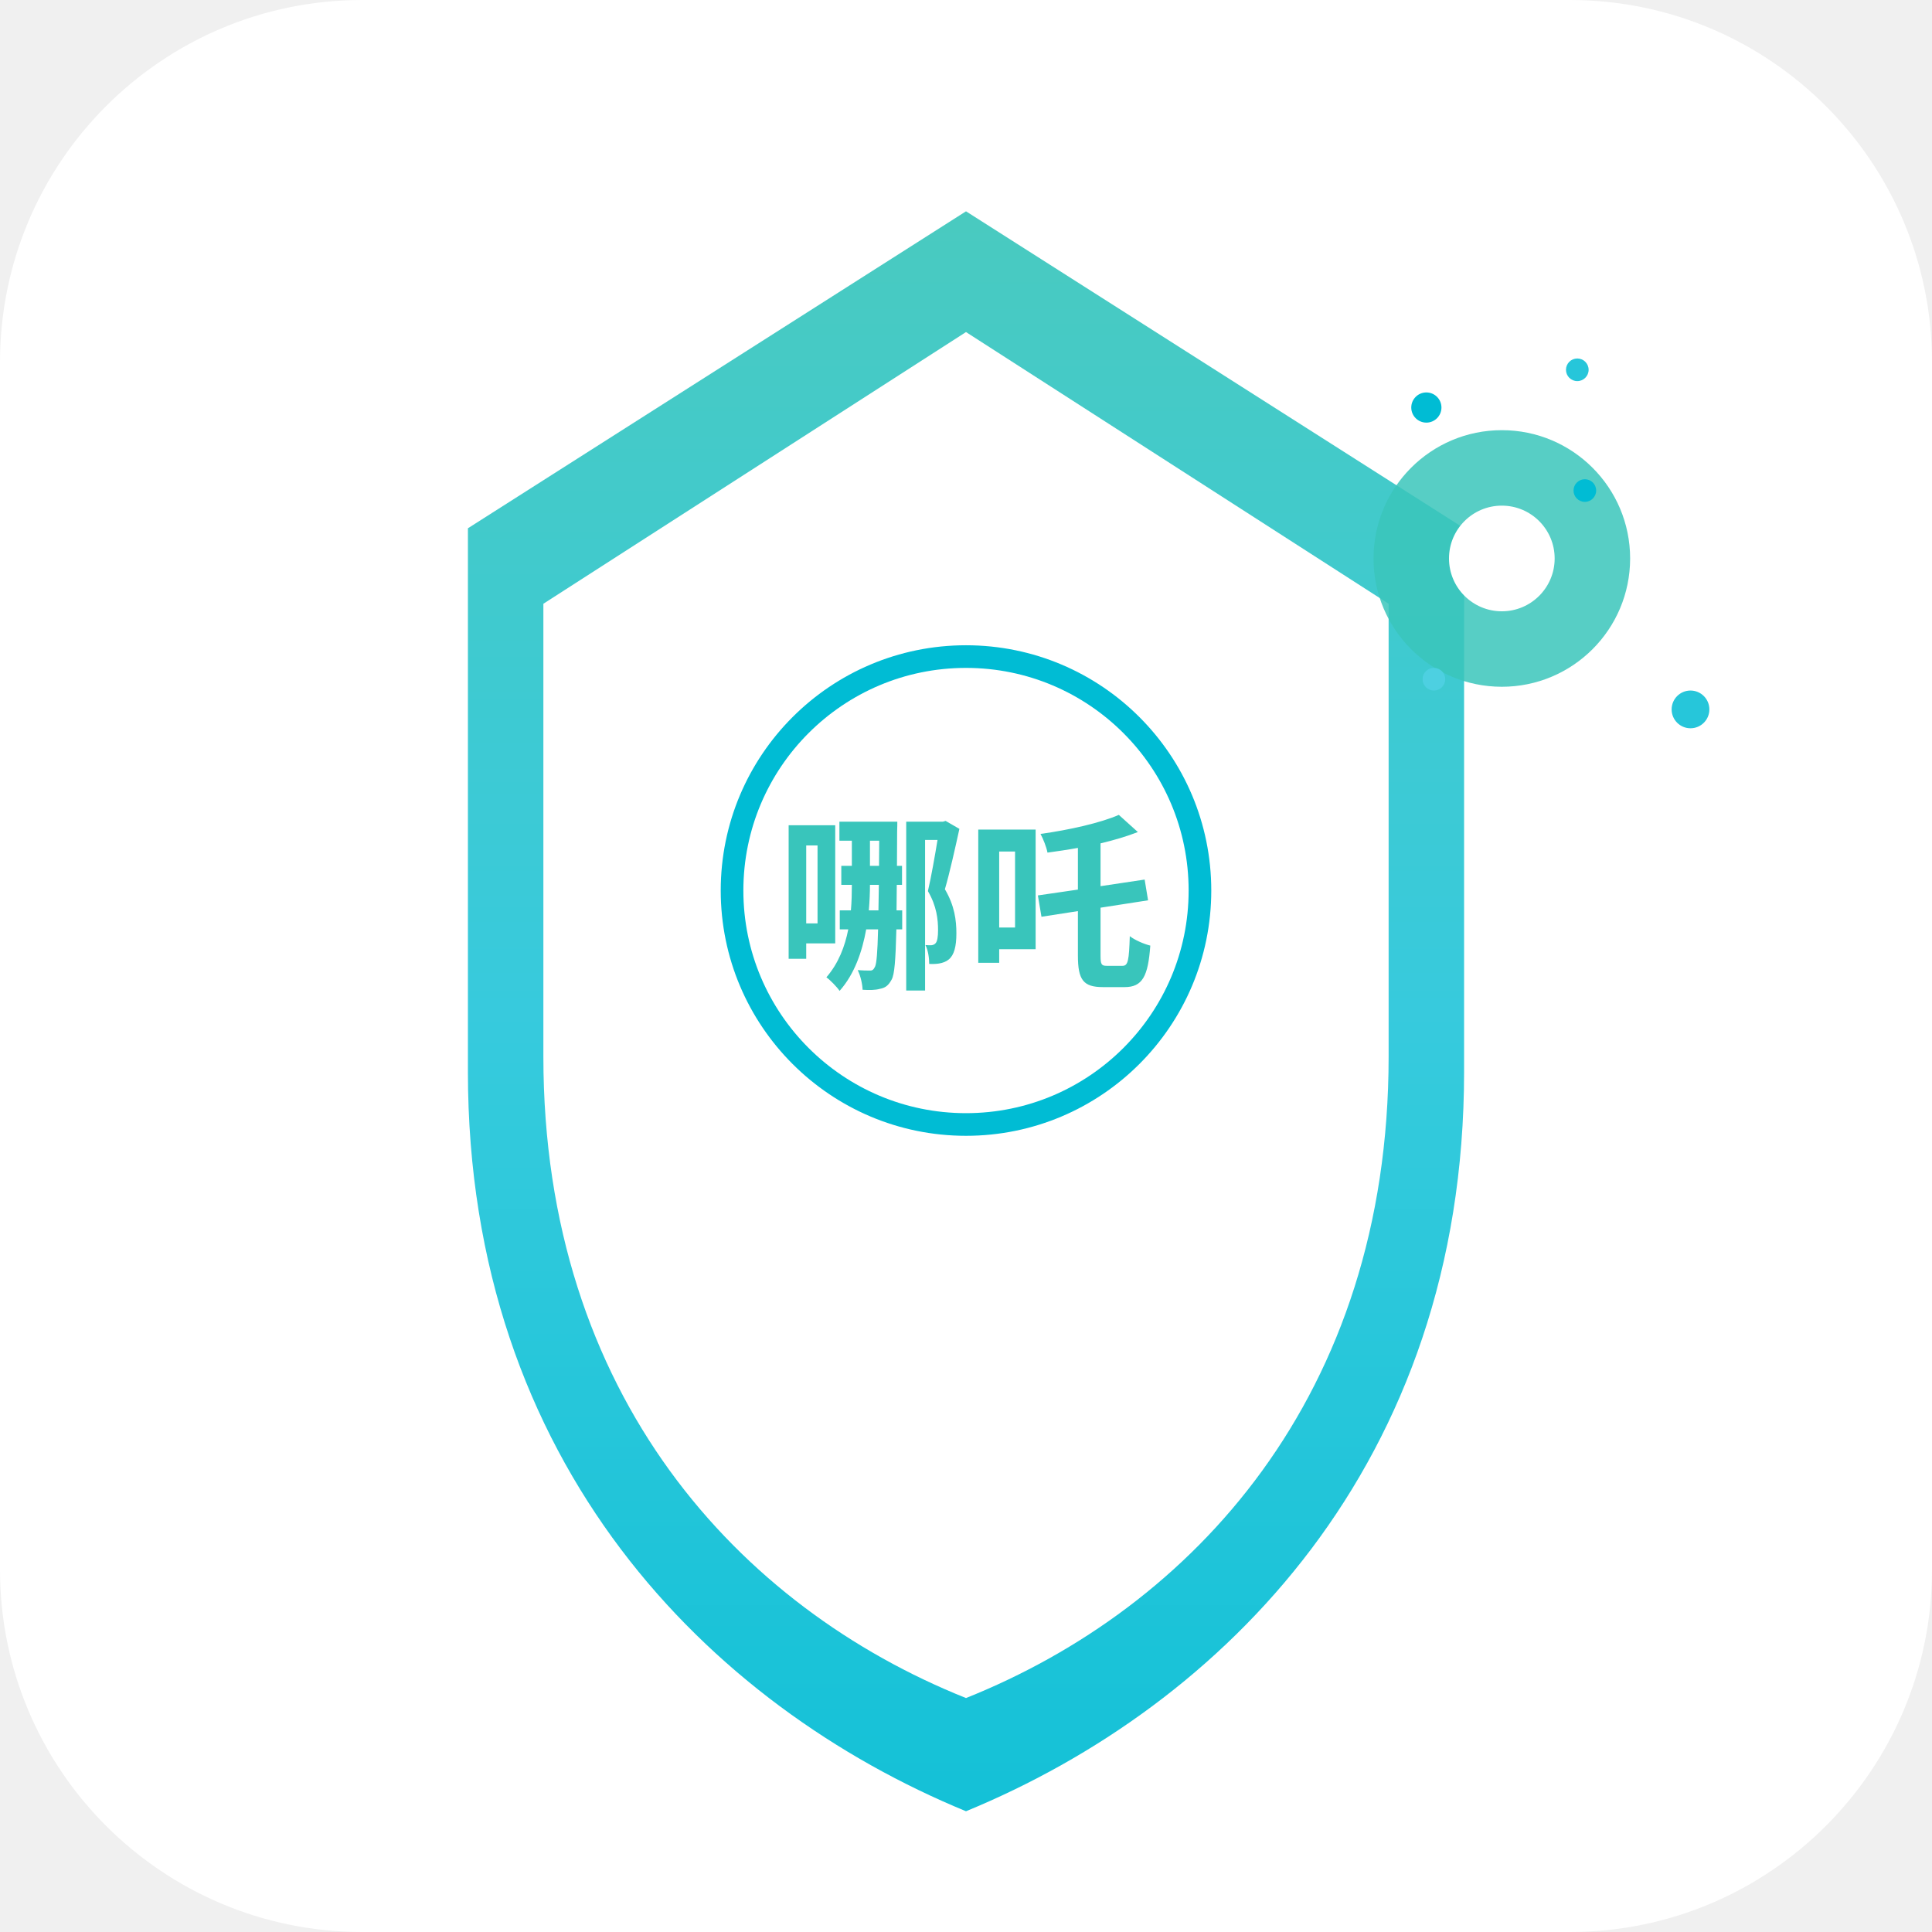
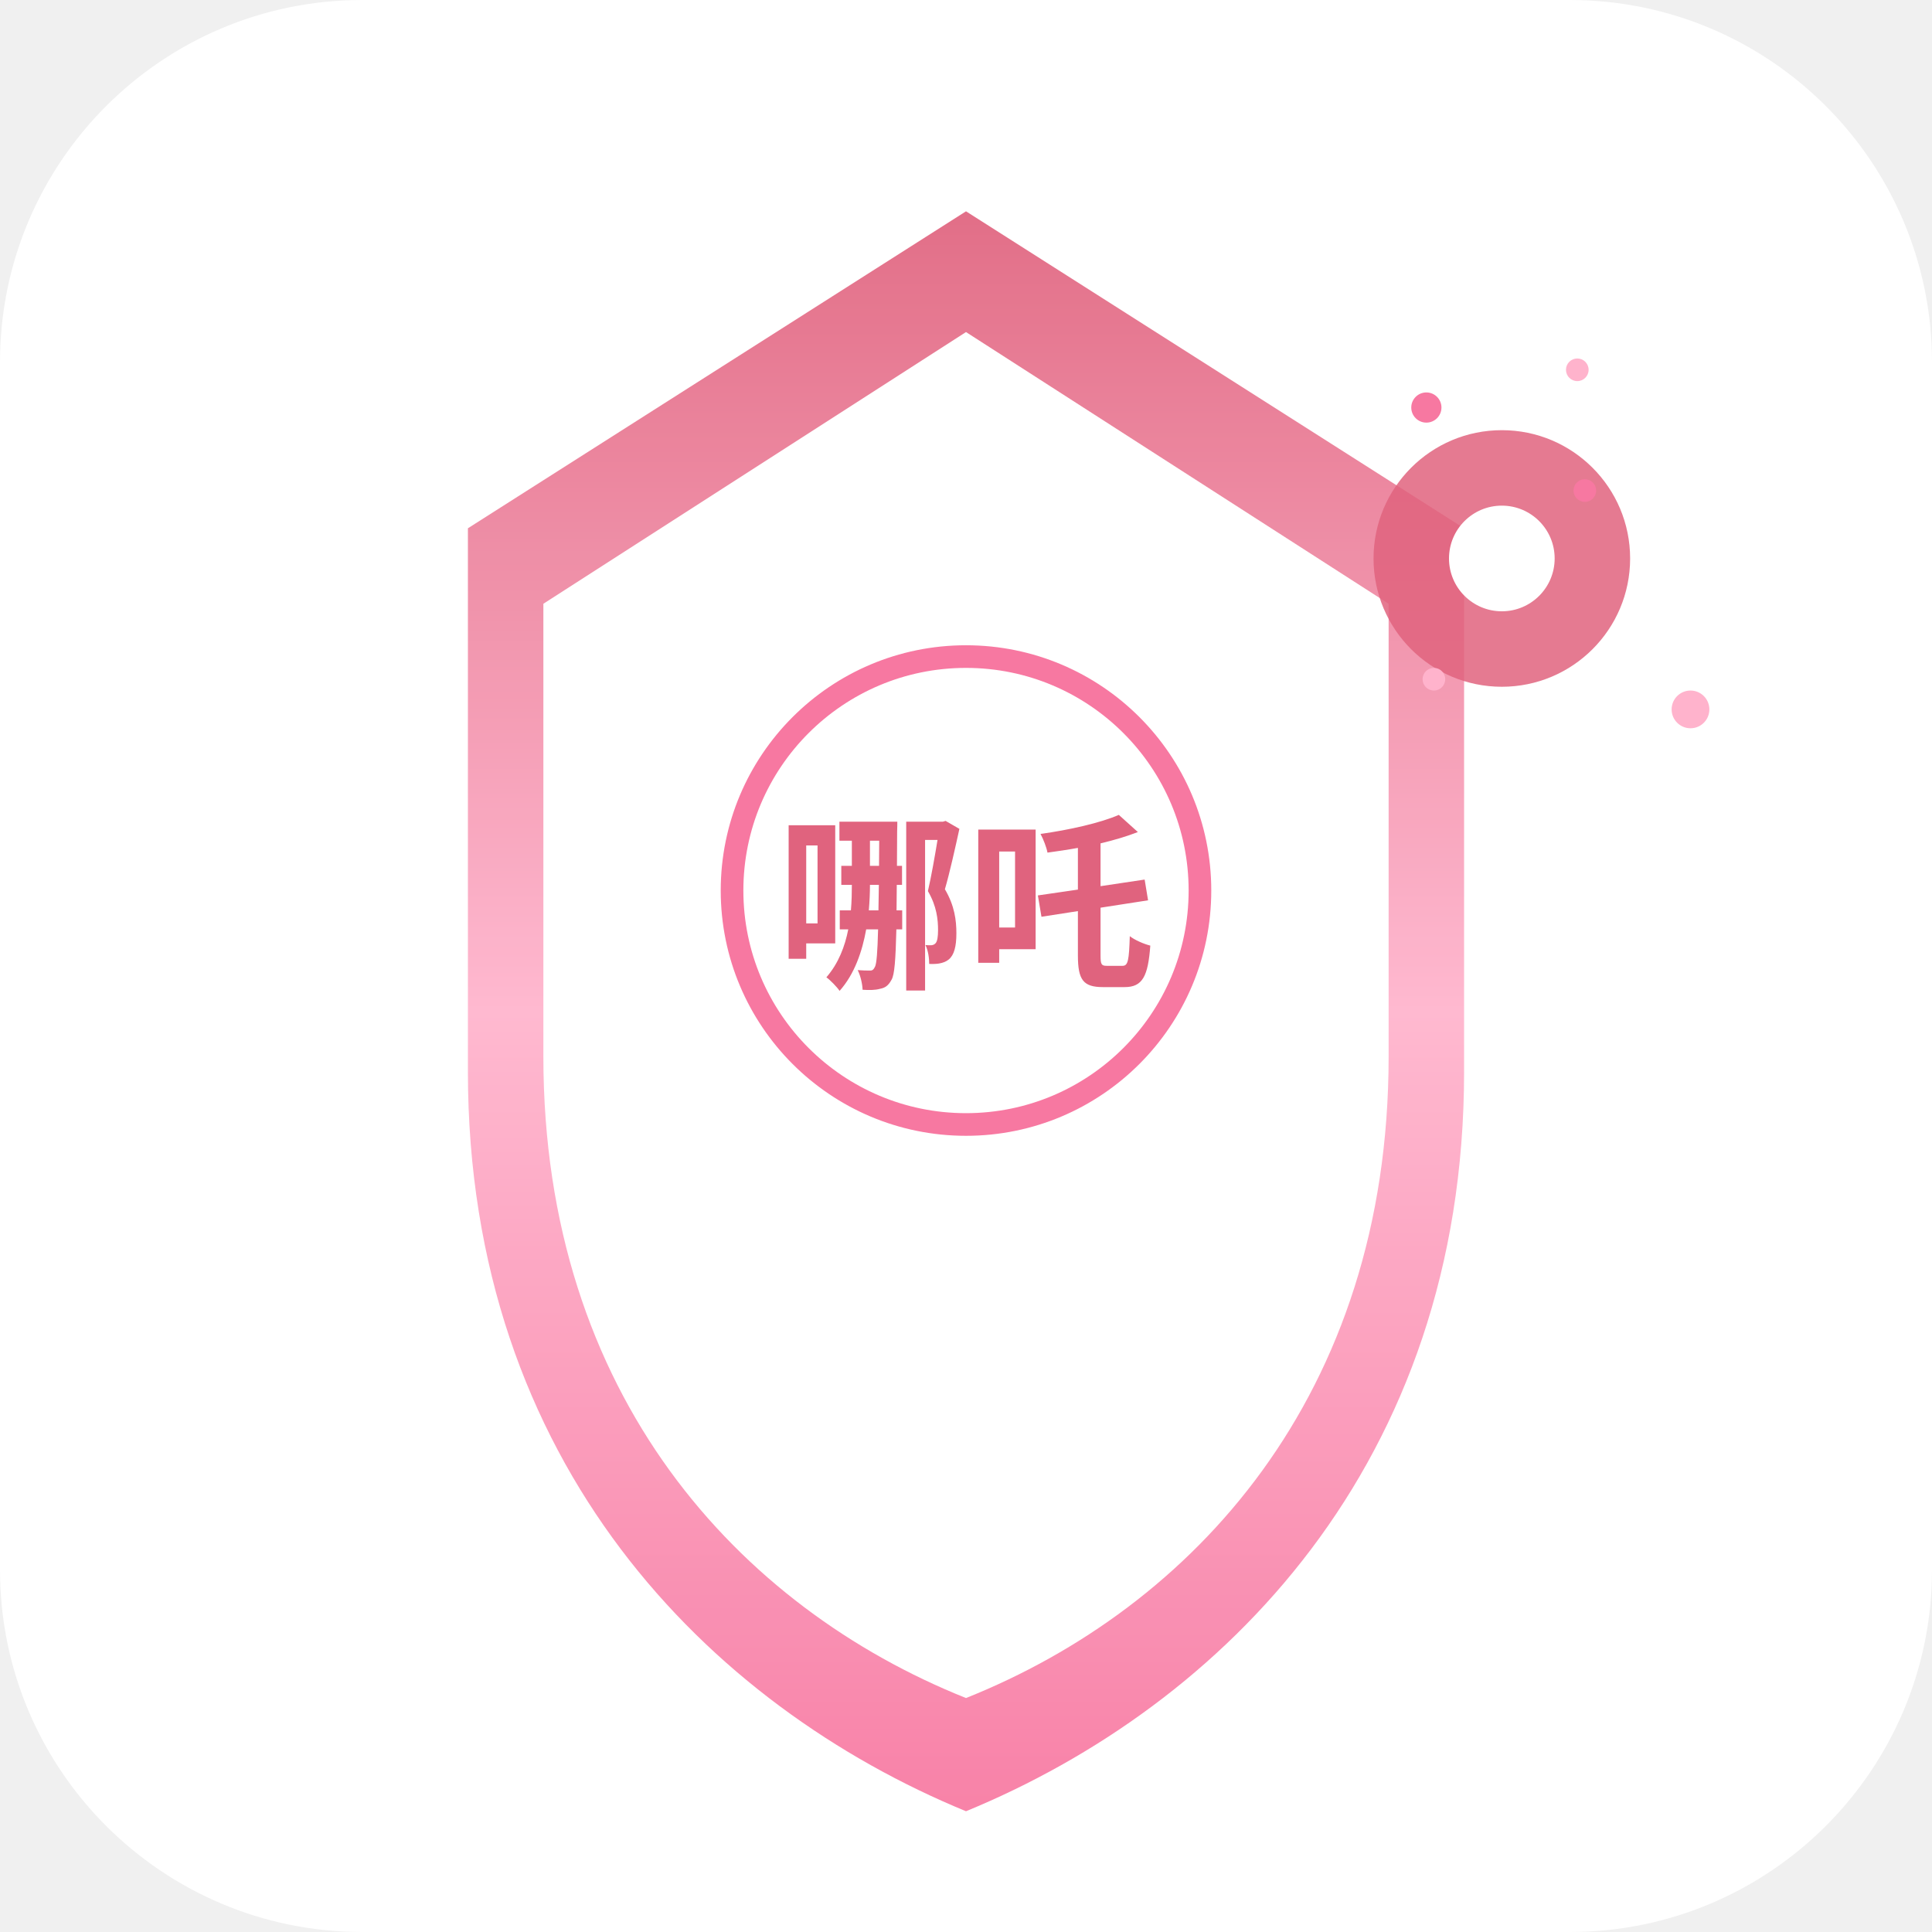
<svg xmlns="http://www.w3.org/2000/svg" viewBox="0 0 512 512">
  <defs>
    <linearGradient id="shield" x1="0" y1="1" x2="0" y2="0">
-       <stop offset="0%" stop-color="#00bcd4" />
-       <stop offset="50%" stop-color="#26c6da" />
-       <stop offset="100%" stop-color="#39c5bb" />
+       <stop offset="0%" stop-color="#f778a1" />
+       <stop offset="50%" stop-color="#ffb3cc" />
+       <stop offset="100%" stop-color="#e0637e" />
    </linearGradient>
  </defs>
  <rect width="512" height="512" rx="96" fill="#ffffff" />
  <path d="M256 56 L388 140 L388 284 C388 388 324 452 256 480 C188 452 124 388 124 284 L124 140 Z" fill="url(#shield)" opacity="0.92" />
  <path d="M256 88 L368 160 L368 280 C368 370 316 426 256 450 C196 426 144 370 144 280 L144 160 Z" fill="#ffffff" />
-   <circle cx="256" cy="236" r="62" fill="none" stroke="#00bcd4" stroke-width="6" />
-   <text x="256" y="258" text-anchor="middle" font-family="PingFang SC,Microsoft YaHei,sans-serif" font-size="50" font-weight="bold" fill="#39c5bb">哪吒</text>
-   <circle cx="398" cy="148" r="34" fill="#39c5bb" opacity="0.85" />
+   <circle cx="256" cy="236" r="62" fill="none" stroke="#f778a1" stroke-width="6" />
+   <text x="256" y="258" text-anchor="middle" font-family="PingFang SC,Microsoft YaHei,sans-serif" font-size="50" font-weight="bold" fill="#e0637e">哪吒</text>
+   <circle cx="398" cy="148" r="34" fill="#e0637e" opacity="0.85" />
  <circle cx="398" cy="148" r="14" fill="#ffffff" />
-   <circle cx="448" cy="188" r="5" fill="#26c6da" />
-   <circle cx="378" cy="108" r="4" fill="#00bcd4" />
-   <circle cx="418" cy="98" r="3" fill="#26c6da" />
-   <circle cx="380" cy="180" r="3" fill="#4dd0e1" />
-   <circle cx="420" cy="130" r="3" fill="#00bcd4" />
+   <circle cx="448" cy="188" r="5" fill="#ffb3cc" />
+   <circle cx="378" cy="108" r="4" fill="#f778a1" />
+   <circle cx="418" cy="98" r="3" fill="#ffb3cc" />
+   <circle cx="380" cy="180" r="3" fill="#ffb3cc" />
+   <circle cx="420" cy="130" r="3" fill="#f778a1" />
</svg>
